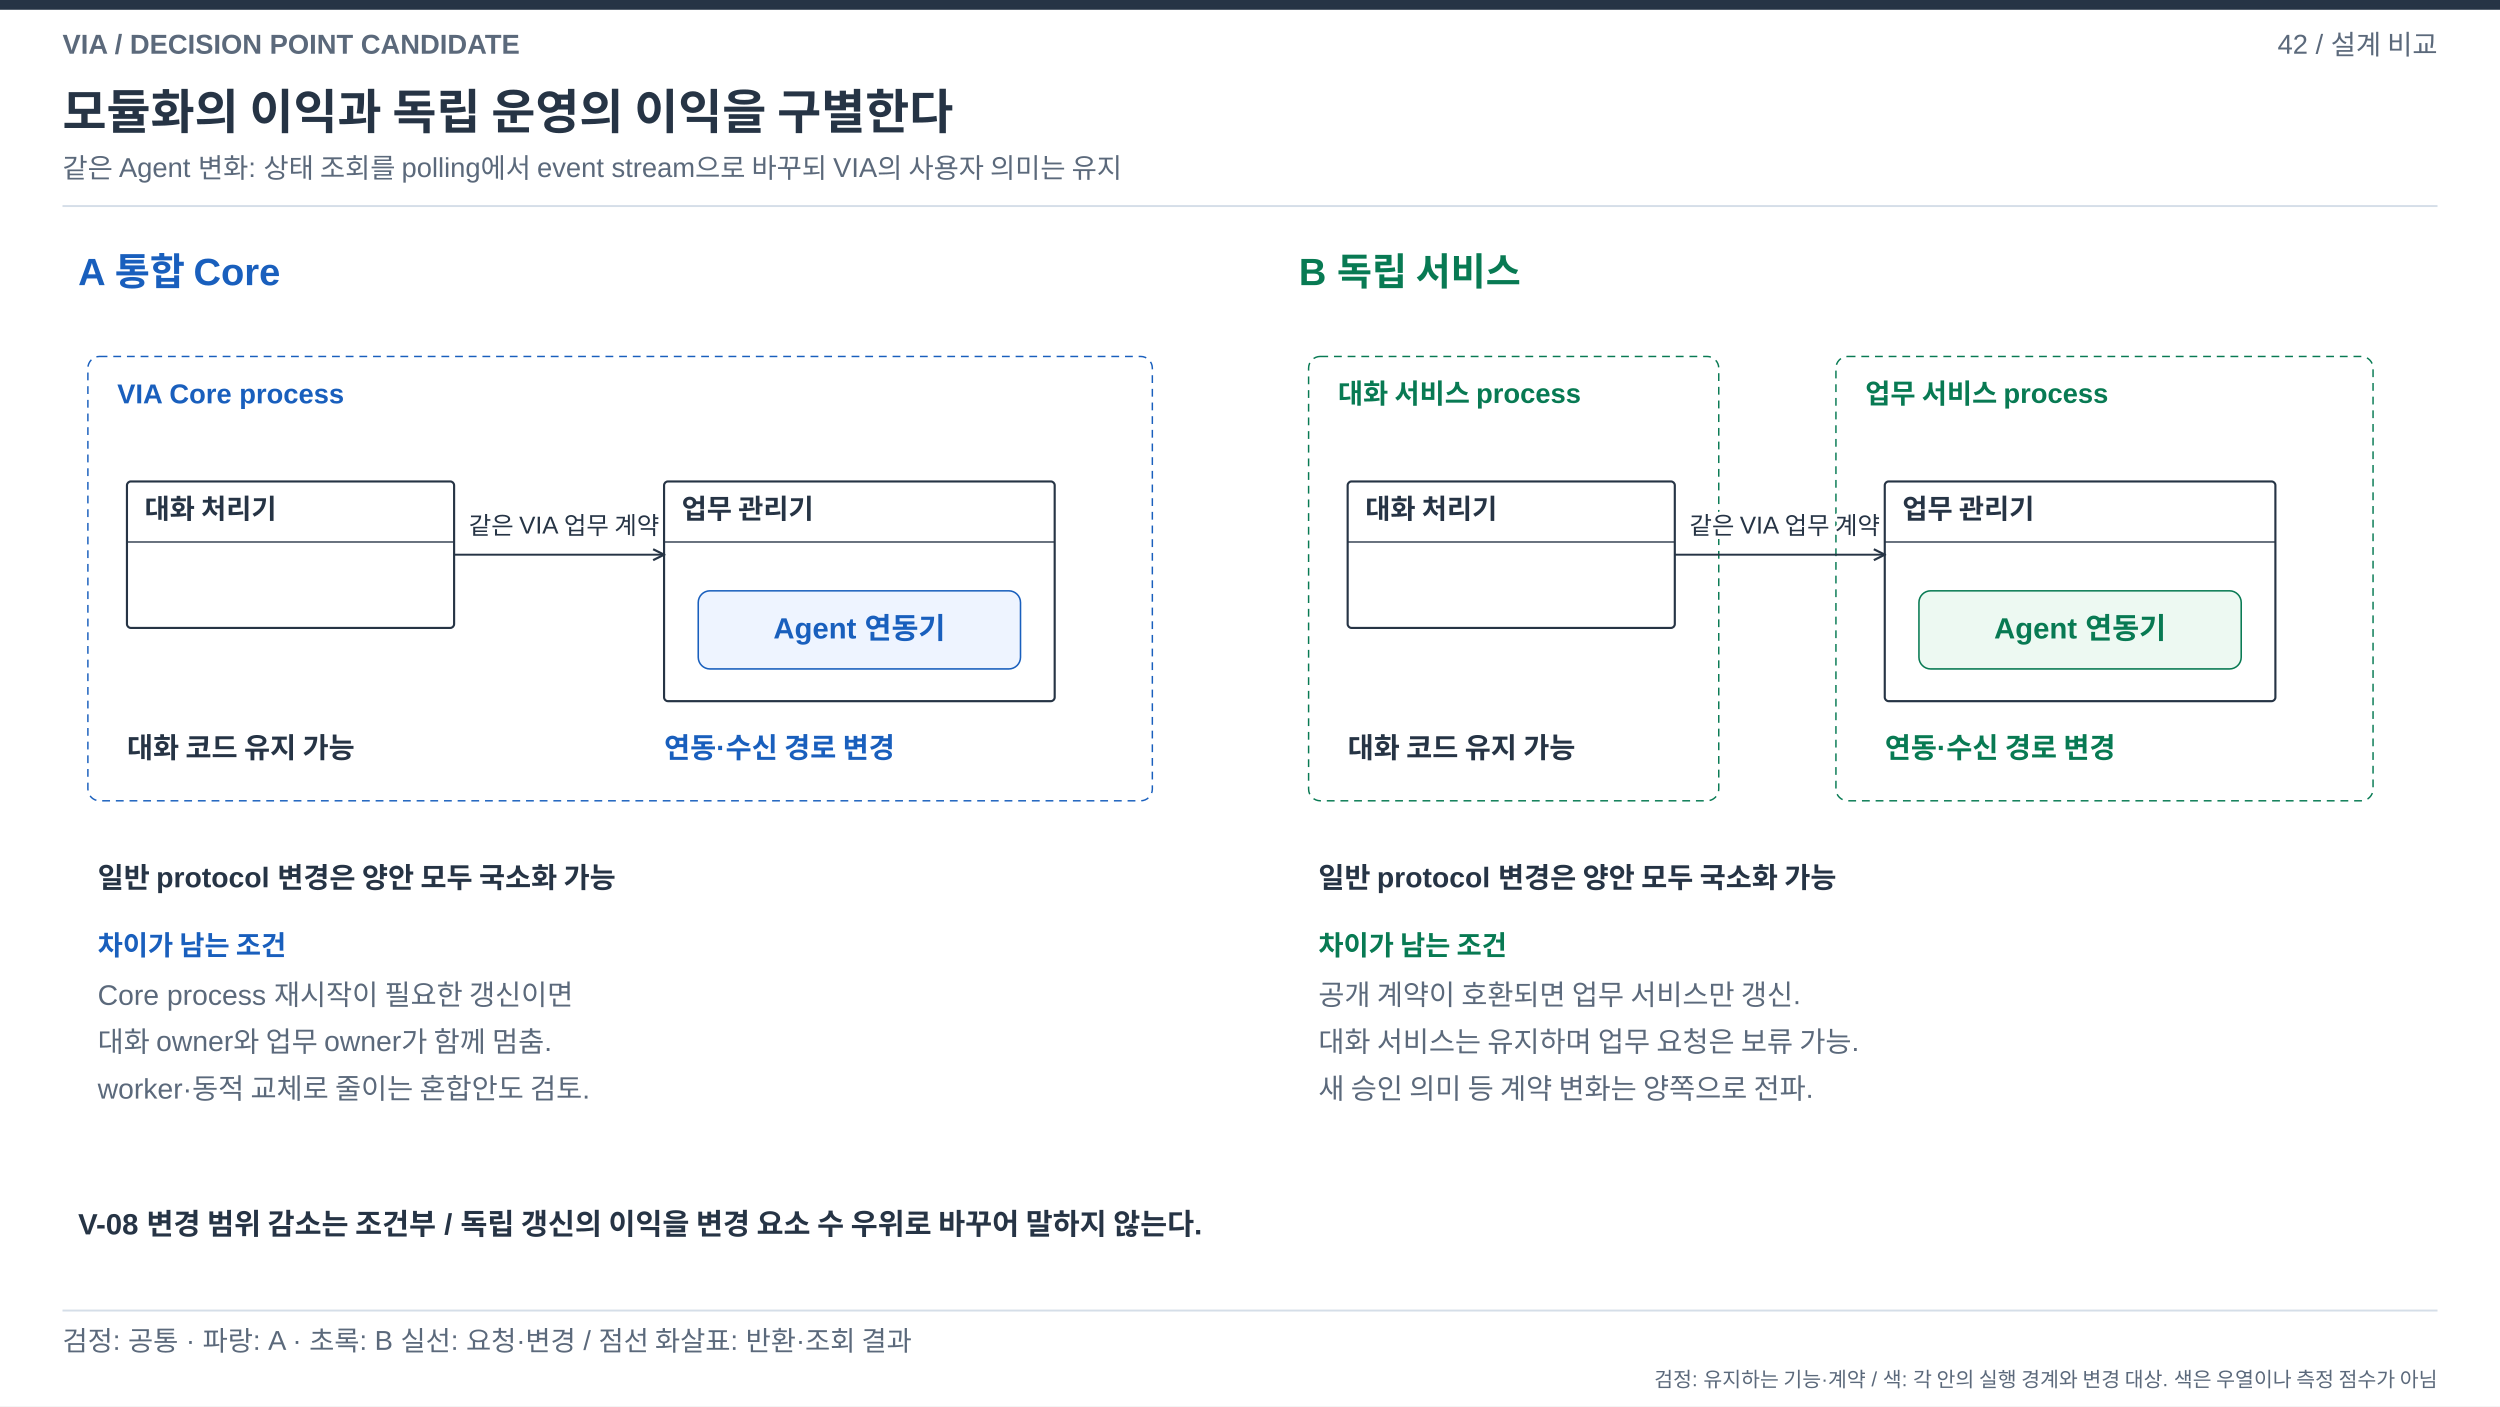
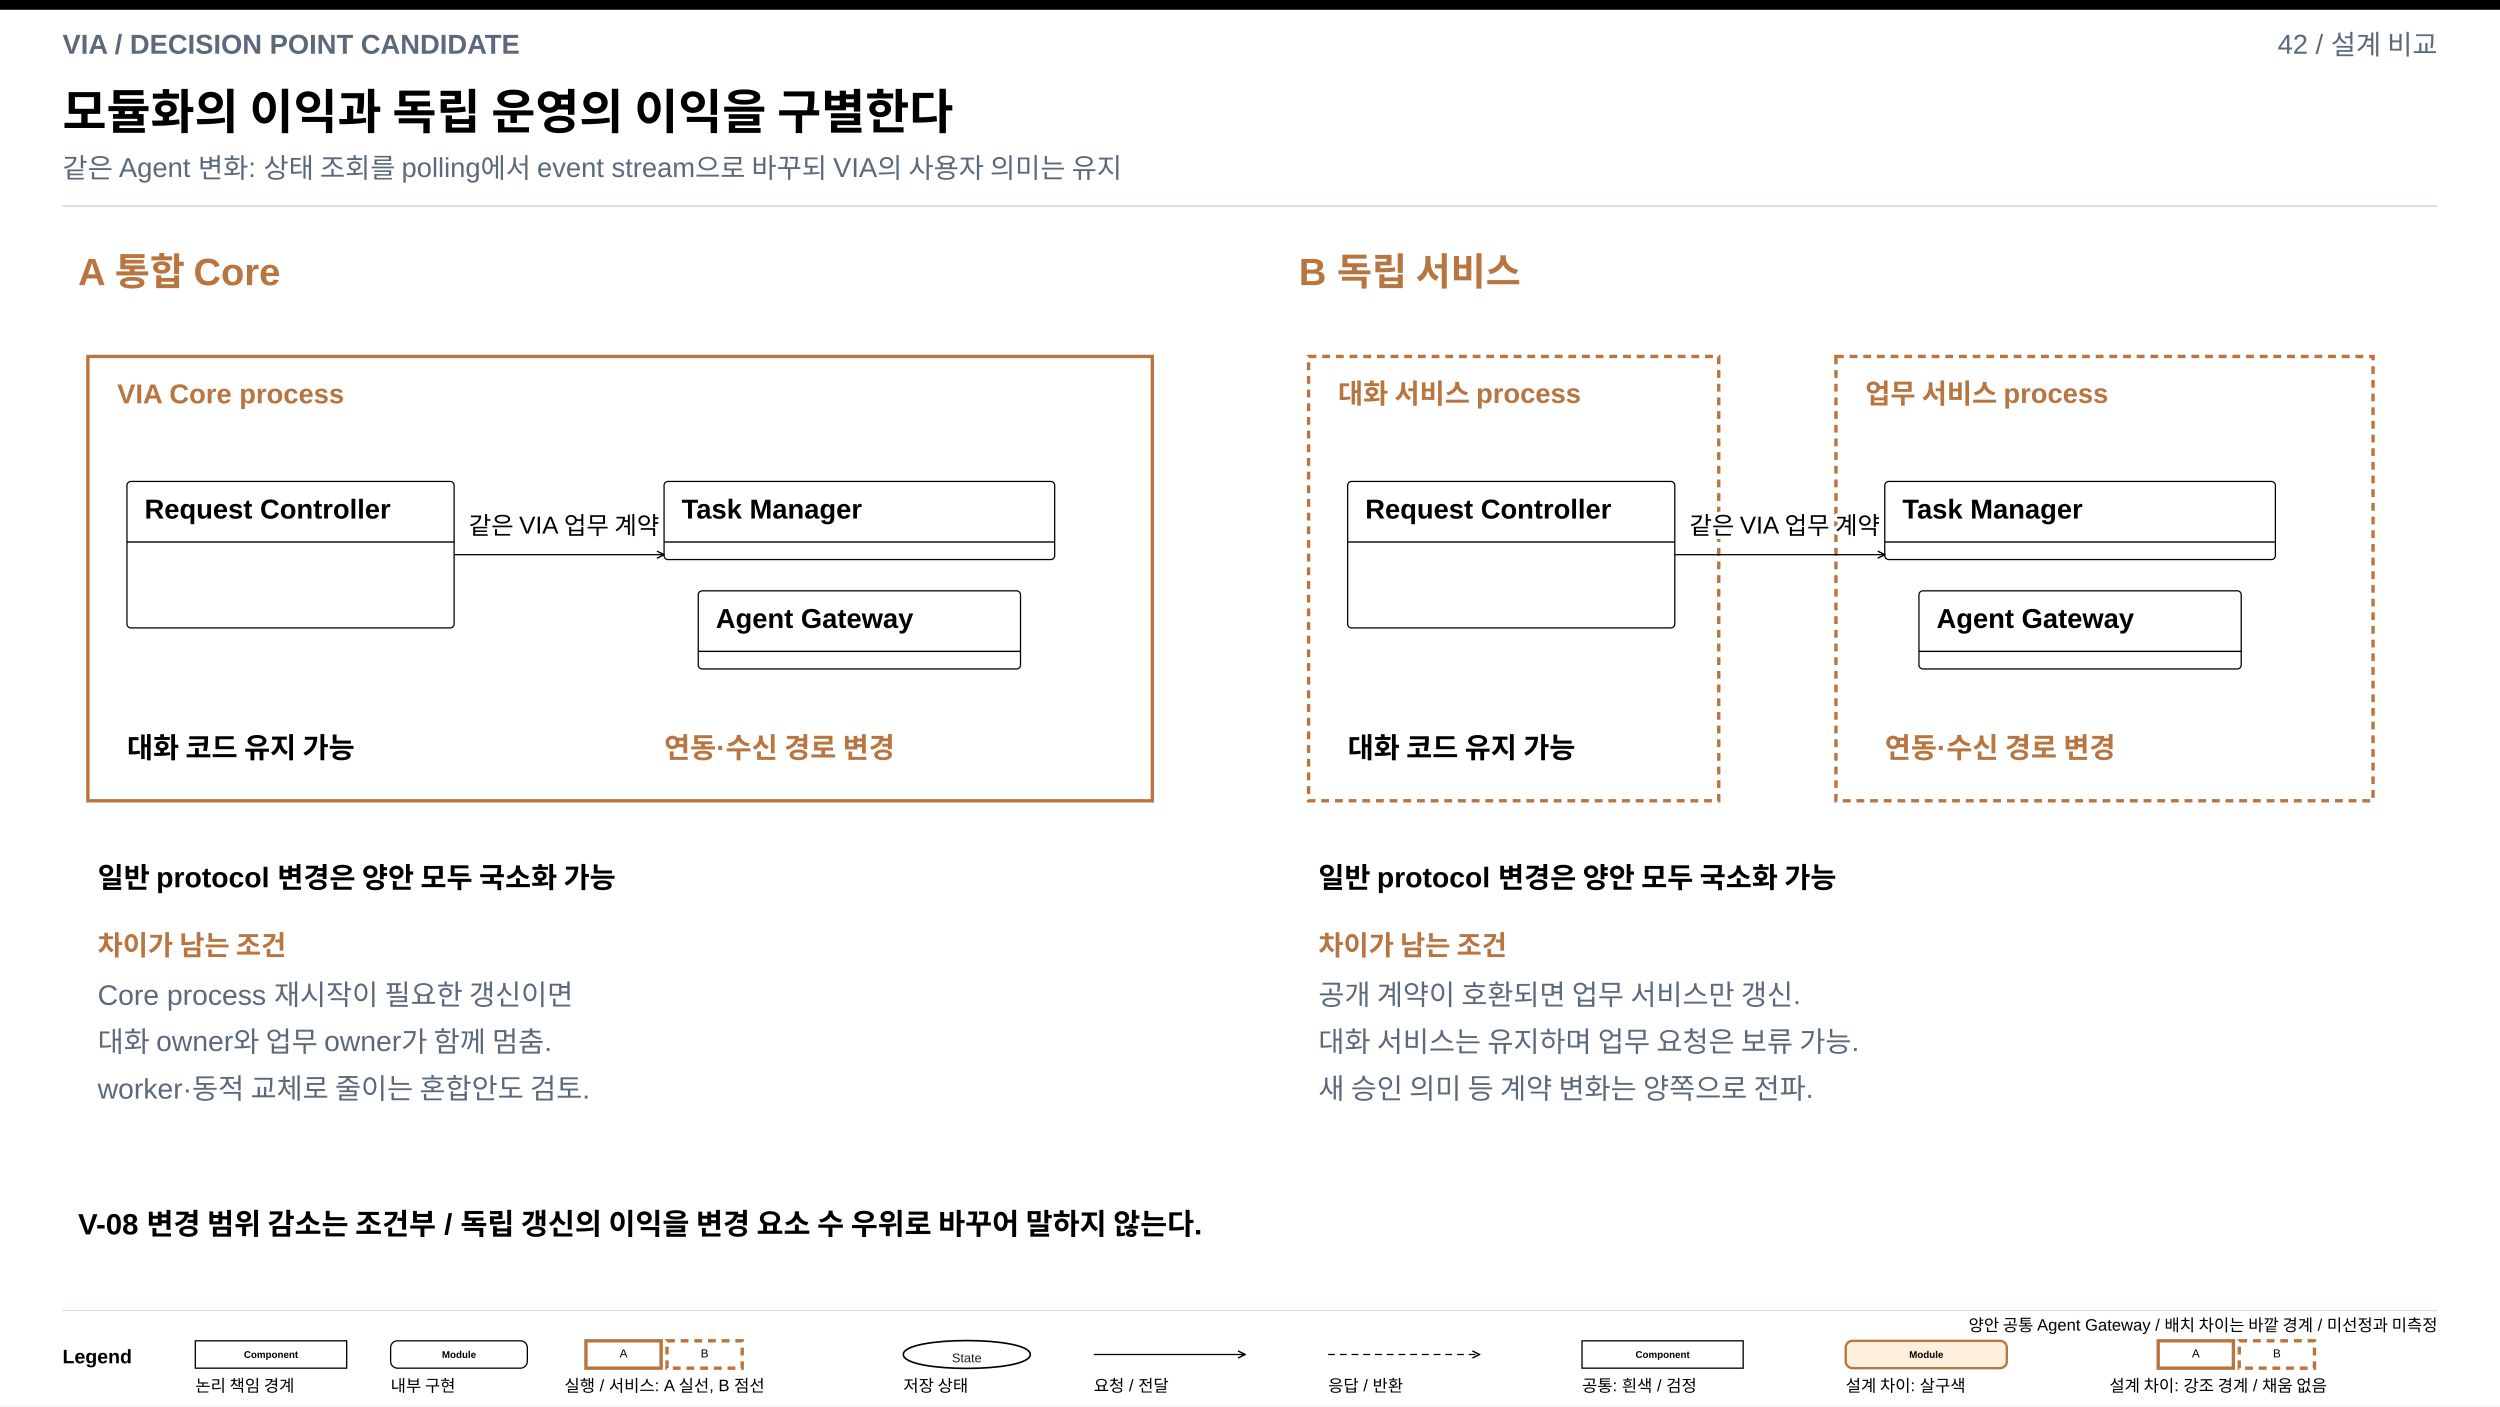
<svg xmlns="http://www.w3.org/2000/svg" width="2560" height="1440" viewBox="0 0 2560 1440" role="img" aria-labelledby="title">
  <defs>
-     <marker id="a263445" viewBox="0 0 10 10" refX="9" refY="5" markerWidth="7" markerHeight="7" orient="auto-start-reverse">
-       <path d="M1 1L9 5L1 9" fill="none" stroke="#263445" stroke-width="1.6" />
+     <marker id="a000000" viewBox="0 0 10 10" refX="9" refY="5" markerWidth="7" markerHeight="7" orient="auto-start-reverse">
+       <path d="M1 1L9 5L1 9" fill="none" stroke="#000000" stroke-width="1.6" />
    </marker>
    <marker id="a195FBD" viewBox="0 0 10 10" refX="9" refY="5" markerWidth="7" markerHeight="7" orient="auto-start-reverse">
      <path d="M1 1L9 5L1 9" fill="none" stroke="#195FBD" stroke-width="1.6" />
    </marker>
    <marker id="a087A53" viewBox="0 0 10 10" refX="9" refY="5" markerWidth="7" markerHeight="7" orient="auto-start-reverse">
      <path d="M1 1L9 5L1 9" fill="none" stroke="#087A53" stroke-width="1.6" />
    </marker>
  </defs>
  <rect width="2560" height="1440" fill="white" />
  <g font-family="Arial, Apple SD Gothic Neo, Malgun Gothic, sans-serif">
-     <rect id="e1" x="0" y="0" width="2560" height="10" rx="0" fill="#263445" stroke="none" stroke-width="1.5" />
-     <rect id="e8" x="90" y="365" width="1090" height="455" rx="12" fill="none" stroke="#195FBD" stroke-width="1.5" stroke-dasharray="8 6" />
-     <rect id="e21" x="1340" y="365" width="420" height="455" rx="12" fill="none" stroke="#087A53" stroke-width="1.5" stroke-dasharray="8 6" />
-     <rect id="e22" x="1880" y="365" width="550" height="455" rx="12" fill="none" stroke="#087A53" stroke-width="1.5" stroke-dasharray="8 6" />
+     <rect id="e1" x="0" y="0" width="2560" height="10" rx="0" fill="#000000" stroke="none" stroke-width="1.5" />
+     <rect id="e8" x="90" y="365" width="1090" height="455" rx="0" fill="white" stroke="#B8753F" stroke-width="3.467" />
+     <rect id="e21" x="1340" y="365" width="420" height="455" rx="0" fill="white" stroke="#B8753F" stroke-width="3.467" stroke-dasharray="8 6" />
+     <rect id="e22" x="1880" y="365" width="550" height="455" rx="0" fill="white" stroke="#B8753F" stroke-width="3.467" stroke-dasharray="8 6" />
+     <rect id="e39" x="200" y="1373" width="155" height="28" rx="0" fill="white" stroke="#000000" stroke-width="1.333" />
+     <rect id="e42" x="400" y="1373" width="140" height="28" rx="7" fill="white" stroke="#000000" stroke-width="1.333" />
+     <rect id="e48" x="1620" y="1373" width="165" height="28" rx="0" fill="white" stroke="#000000" stroke-width="1.333" />
+     <rect id="e51" x="1890" y="1373" width="165" height="28" rx="7" fill="#FFF0DD" stroke="#B8753F" stroke-width="2.4" />
+     <rect id="e54" x="600" y="1373" width="77.0" height="28" rx="0" fill="white" stroke="#B8753F" stroke-width="3.467" />
+     <rect id="e56" x="683.0" y="1373" width="77.0" height="28" rx="0" fill="white" stroke="#B8753F" stroke-width="3.467" stroke-dasharray="8 6" />
+     <rect id="e63" x="2210" y="1373" width="77.0" height="28" rx="0" fill="white" stroke="#B8753F" stroke-width="3.467" />
+     <rect id="e65" x="2293.0" y="1373" width="77.0" height="28" rx="0" fill="white" stroke="#B8753F" stroke-width="3.467" stroke-dasharray="8 6" />
    <g id="Ad" data-component="true">
-       <rect x="130" y="493" width="335" height="150" rx="4" fill="white" stroke="#263445" stroke-width="2.2" />
-       <path d="M130 555H465" stroke="#263445" stroke-width="1.4" />
-       <text x="148" y="531.0" text-anchor="start" font-size="28" font-weight="700" fill="#263445">대화 처리기</text>
+       <rect x="130" y="493" width="335" height="150" rx="4" fill="white" stroke="#000000" stroke-width="1.3" />
+       <path d="M130 555H465" stroke="#000000" stroke-width="1.4" />
+       <text x="148" y="531.0" text-anchor="start" font-size="28" font-weight="700" fill="#000000">Request Controller</text>
    </g>
    <g id="Aw" data-component="true">
-       <rect x="680" y="493" width="400" height="225" rx="4" fill="white" stroke="#263445" stroke-width="2.2" />
-       <path d="M680 555H1080" stroke="#263445" stroke-width="1.4" />
-       <text x="698" y="531.0" text-anchor="start" font-size="28" font-weight="700" fill="#263445">업무 관리기</text>
+       <rect x="680" y="493" width="400" height="80" rx="4" fill="white" stroke="#000000" stroke-width="1.3" />
+       <path d="M680 555H1080" stroke="#000000" stroke-width="1.4" />
+       <text x="698" y="531.0" text-anchor="start" font-size="28" font-weight="700" fill="#000000">Task Manager</text>
+     </g>
+     <g id="Aad" data-component="true">
+       <rect x="715" y="605" width="330" height="80" rx="4" fill="white" stroke="#000000" stroke-width="1.3" />
+       <path d="M715 667H1045" stroke="#000000" stroke-width="1.4" />
+       <text x="733" y="643.0" text-anchor="start" font-size="28" font-weight="700" fill="#000000">Agent Gateway</text>
    </g>
    <g id="Bd" data-component="true">
-       <rect x="1380" y="493" width="335" height="150" rx="4" fill="white" stroke="#263445" stroke-width="2.2" />
-       <path d="M1380 555H1715" stroke="#263445" stroke-width="1.4" />
-       <text x="1398" y="531.0" text-anchor="start" font-size="28" font-weight="700" fill="#263445">대화 처리기</text>
+       <rect x="1380" y="493" width="335" height="150" rx="4" fill="white" stroke="#000000" stroke-width="1.3" />
+       <path d="M1380 555H1715" stroke="#000000" stroke-width="1.4" />
+       <text x="1398" y="531.0" text-anchor="start" font-size="28" font-weight="700" fill="#000000">Request Controller</text>
    </g>
    <g id="Bw" data-component="true">
-       <rect x="1930" y="493" width="400" height="225" rx="4" fill="white" stroke="#263445" stroke-width="2.2" />
-       <path d="M1930 555H2330" stroke="#263445" stroke-width="1.4" />
-       <text x="1948" y="531.0" text-anchor="start" font-size="28" font-weight="700" fill="#263445">업무 관리기</text>
+       <rect x="1930" y="493" width="400" height="80" rx="4" fill="white" stroke="#000000" stroke-width="1.3" />
+       <path d="M1930 555H2330" stroke="#000000" stroke-width="1.4" />
+       <text x="1948" y="531.0" text-anchor="start" font-size="28" font-weight="700" fill="#000000">Task Manager</text>
+     </g>
+     <g id="Bad" data-component="true">
+       <rect x="1965" y="605" width="330" height="80" rx="4" fill="white" stroke="#000000" stroke-width="1.3" />
+       <path d="M1965 667H2295" stroke="#000000" stroke-width="1.4" />
+       <text x="1983" y="643.0" text-anchor="start" font-size="28" font-weight="700" fill="#000000">Agent Gateway</text>
    </g>
    <polyline id="e6" points="64,211 2496,211" fill="none" stroke="#D5DEE8" stroke-width="2" />
-     <polyline id="e13" points="465,568.0 680,568.0" fill="none" stroke="#263445" stroke-width="2" marker-end="url(#a263445)" />
-     <polyline id="e28" points="1715,568.0 1930,568.0" fill="none" stroke="#263445" stroke-width="2" marker-end="url(#a263445)" />
-     <polyline id="e36" points="64,1342 2496,1342" fill="none" stroke="#D5DEE8" stroke-width="2" />
-     <g id="Aad" data-node="true" data-x="715" data-y="605" data-w="330" data-h="80">
-       <rect x="715" y="605" width="330" height="80" rx="12" fill="#EEF4FF" stroke="#195FBD" stroke-width="1.6" />
-       <text x="880.0" y="653.8" text-anchor="middle" font-size="30" font-weight="700" fill="#195FBD">Agent 연동기</text>
-     </g>
-     <g id="Bad" data-node="true" data-x="1965" data-y="605" data-w="330" data-h="80">
-       <rect x="1965" y="605" width="330" height="80" rx="12" fill="#EDF9F2" stroke="#087A53" stroke-width="1.6" />
-       <text x="2130.0" y="653.8" text-anchor="middle" font-size="30" font-weight="700" fill="#087A53">Agent 연동기</text>
+     <polyline id="e13" points="465,568.0 680,568.0" fill="none" stroke="#000000" stroke-width="1.3" marker-end="url(#a000000)" />
+     <polyline id="e28" points="1715,568.0 1930,568.0" fill="none" stroke="#000000" stroke-width="1.3" marker-end="url(#a000000)" />
+     <polyline id="e36" points="64,1342 2496,1342" fill="none" stroke="#D5DEE8" stroke-width="1.3" />
+     <polyline id="e59" points="1120,1387 1275,1387" fill="none" stroke="#000000" stroke-width="1.3" marker-end="url(#a000000)" />
+     <polyline id="e61" points="1360,1387 1515,1387" fill="none" stroke="#000000" stroke-width="1.3" stroke-dasharray="7 5" marker-end="url(#a000000)" />
+     <g id="e45" data-node="true" data-x="925" data-y="1373" data-w="130" data-h="28">
+       <path d="M925 1387C925 1368 1055 1368 1055 1387V1387C1055 1406 925 1406 925 1387Z M925 1387C925 1406 1055 1406 1055 1387" fill="white" stroke="#000000" stroke-width="1.7" />
    </g>
    <g id="e2">
      <text x="64" y="55.0" text-anchor="start" font-size="28" font-weight="700" fill="#5B697B">VIA / DECISION POINT CANDIDATE</text>
    </g>
    <g id="e3">
      <text x="2496" y="55.0" text-anchor="end" font-size="28" font-weight="400" fill="#5B697B">42  /  설계 비교</text>
    </g>
    <g id="e4">
-       <text x="64" y="132.0" text-anchor="start" font-size="49" font-weight="700" fill="#263445">모듈화의 이익과 독립 운영의 이익을 구별한다</text>
+       <text x="64" y="132.0" text-anchor="start" font-size="49" font-weight="700" fill="#000000">모듈화의 이익과 독립 운영의 이익을 구별한다</text>
    </g>
    <g id="e5">
      <text x="64" y="182.0" text-anchor="start" font-size="28" font-weight="400" fill="#5B697B">같은 Agent 변화: 상태 조회를 polling에서 event stream으로 바꾸되 VIA의 사용자 의미는 유지</text>
    </g>
    <g id="e7">
-       <text x="80" y="292.0" text-anchor="start" font-size="39" font-weight="700" fill="#195FBD">A  통합 Core</text>
+       <text x="80" y="292.0" text-anchor="start" font-size="39" font-weight="700" fill="#B8753F">A  통합 Core</text>
    </g>
    <g id="e9">
-       <text x="120" y="413.0" text-anchor="start" font-size="28" font-weight="700" fill="#195FBD">VIA Core process</text>
+       <text x="120" y="413.0" text-anchor="start" font-size="28" font-weight="700" fill="#B8753F">VIA Core process</text>
    </g>
    <g id="e14" paint-order="stroke" stroke="white" stroke-width="7" stroke-linejoin="round">
-       <text x="480" y="547.0" text-anchor="start" font-size="25" font-weight="400" fill="#263445">같은 VIA 업무 계약</text>
+       <text x="480" y="547.0" text-anchor="start" font-size="25" font-weight="400" fill="#000000">같은 VIA 업무 계약</text>
    </g>
    <g id="e15">
-       <text x="130" y="776.0" text-anchor="start" font-size="29" font-weight="700" fill="#263445">대화 코드 유지 가능</text>
+       <text x="130" y="776.0" text-anchor="start" font-size="29" font-weight="700" fill="#000000">대화 코드 유지 가능</text>
    </g>
    <g id="e16">
-       <text x="680" y="776.0" text-anchor="start" font-size="29" font-weight="700" fill="#195FBD">연동·수신 경로 변경</text>
+       <text x="680" y="776.0" text-anchor="start" font-size="29" font-weight="700" fill="#B8753F">연동·수신 경로 변경</text>
    </g>
    <g id="e17">
-       <text x="100" y="909.0" text-anchor="start" font-size="29" font-weight="700" fill="#263445">일반 protocol 변경은 양안 모두 국소화 가능</text>
+       <text x="100" y="909.0" text-anchor="start" font-size="29" font-weight="700" fill="#000000">일반 protocol 변경은 양안 모두 국소화 가능</text>
    </g>
    <g id="e18">
-       <text x="100" y="978.0" text-anchor="start" font-size="28" font-weight="700" fill="#195FBD">차이가 남는 조건</text>
+       <text x="100" y="978.0" text-anchor="start" font-size="28" font-weight="700" fill="#B8753F">차이가 남는 조건</text>
    </g>
    <g id="e19">
      <text x="100" y="1029" text-anchor="start" font-size="29" font-weight="400" fill="#5B697B">Core process 재시작이 필요한 갱신이면</text>
      <text x="100" y="1077" text-anchor="start" font-size="29" font-weight="400" fill="#5B697B">대화 owner와 업무 owner가 함께 멈춤.</text>
      <text x="100" y="1125" text-anchor="start" font-size="29" font-weight="400" fill="#5B697B">worker·동적 교체로 줄이는 혼합안도 검토.</text>
    </g>
    <g id="e20">
-       <text x="1330" y="292.0" text-anchor="start" font-size="39" font-weight="700" fill="#087A53">B  독립 서비스</text>
+       <text x="1330" y="292.0" text-anchor="start" font-size="39" font-weight="700" fill="#B8753F">B  독립 서비스</text>
    </g>
    <g id="e23">
-       <text x="1370" y="413.0" text-anchor="start" font-size="28" font-weight="700" fill="#087A53">대화 서비스 process</text>
+       <text x="1370" y="413.0" text-anchor="start" font-size="28" font-weight="700" fill="#B8753F">대화 서비스 process</text>
    </g>
    <g id="e24">
-       <text x="1910" y="413.0" text-anchor="start" font-size="28" font-weight="700" fill="#087A53">업무 서비스 process</text>
+       <text x="1910" y="413.0" text-anchor="start" font-size="28" font-weight="700" fill="#B8753F">업무 서비스 process</text>
    </g>
    <g id="e29" paint-order="stroke" stroke="white" stroke-width="7" stroke-linejoin="round">
-       <text x="1730" y="547.0" text-anchor="start" font-size="25" font-weight="400" fill="#263445">같은 VIA 업무 계약</text>
+       <text x="1730" y="547.0" text-anchor="start" font-size="25" font-weight="400" fill="#000000">같은 VIA 업무 계약</text>
    </g>
    <g id="e30">
-       <text x="1380" y="776.0" text-anchor="start" font-size="29" font-weight="700" fill="#263445">대화 코드 유지 가능</text>
+       <text x="1380" y="776.0" text-anchor="start" font-size="29" font-weight="700" fill="#000000">대화 코드 유지 가능</text>
    </g>
    <g id="e31">
-       <text x="1930" y="776.0" text-anchor="start" font-size="29" font-weight="700" fill="#087A53">연동·수신 경로 변경</text>
+       <text x="1930" y="776.0" text-anchor="start" font-size="29" font-weight="700" fill="#B8753F">연동·수신 경로 변경</text>
    </g>
    <g id="e32">
-       <text x="1350" y="909.0" text-anchor="start" font-size="29" font-weight="700" fill="#263445">일반 protocol 변경은 양안 모두 국소화 가능</text>
+       <text x="1350" y="909.0" text-anchor="start" font-size="29" font-weight="700" fill="#000000">일반 protocol 변경은 양안 모두 국소화 가능</text>
    </g>
    <g id="e33">
-       <text x="1350" y="978.0" text-anchor="start" font-size="28" font-weight="700" fill="#087A53">차이가 남는 조건</text>
+       <text x="1350" y="978.0" text-anchor="start" font-size="28" font-weight="700" fill="#B8753F">차이가 남는 조건</text>
    </g>
    <g id="e34">
      <text x="1350" y="1029" text-anchor="start" font-size="29" font-weight="400" fill="#5B697B">공개 계약이 호환되면 업무 서비스만 갱신.</text>
      <text x="1350" y="1077" text-anchor="start" font-size="29" font-weight="400" fill="#5B697B">대화 서비스는 유지하며 업무 요청은 보류 가능.</text>
      <text x="1350" y="1125" text-anchor="start" font-size="29" font-weight="400" fill="#5B697B">새 승인 의미 등 계약 변화는 양쪽으로 전파.</text>
    </g>
    <g id="e35">
-       <text x="80" y="1264.0" text-anchor="start" font-size="30" font-weight="700" fill="#263445">V-08  변경 범위 감소는 조건부  /  독립 갱신의 이익을 변경 요소 수 우위로 바꾸어 말하지 않는다.</text>
+       <text x="80" y="1264.0" text-anchor="start" font-size="30" font-weight="700" fill="#000000">V-08  변경 범위 감소는 조건부  /  독립 갱신의 이익을 변경 요소 수 우위로 바꾸어 말하지 않는다.</text>
    </g>
    <g id="e37">
-       <text x="64" y="1383.0" text-anchor="start" font-size="28" font-weight="400" fill="#5B697B">검정: 공통  ·  파랑: A  ·  초록: B     실선: 요청·변경  /  점선 화살표: 반환·조회 결과</text>
+       <text x="2496" y="1363.0" text-anchor="end" font-size="17" font-weight="400" fill="#000000">양안 공통 Agent Gateway / 배치 차이는 바깥 경계 / 미선정과 미측정</text>
    </g>
    <g id="e38">
-       <text x="2496" y="1420.0" text-anchor="end" font-size="21" font-weight="400" fill="#5B697B">검정: 유지하는 기능·계약 / 색: 각 안의 실행 경계와 변경 대상. 색은 우열이나 측정 점수가 아님</text>
+       <text x="64" y="1396.0" text-anchor="start" font-size="20" font-weight="700" fill="#000000">Legend</text>
+     </g>
+     <g id="e40">
+       <text x="277.5" y="1390.5" text-anchor="middle" font-size="10" font-weight="700" fill="#000000">Component</text>
+     </g>
+     <g id="e41">
+       <text x="200" y="1425.0" text-anchor="start" font-size="17" font-weight="400" fill="#000000">논리 책임 경계</text>
+     </g>
+     <g id="e43">
+       <text x="470.0" y="1390.5" text-anchor="middle" font-size="10" font-weight="700" fill="#000000">Module</text>
+     </g>
+     <g id="e44">
+       <text x="400" y="1425.0" text-anchor="start" font-size="17" font-weight="400" fill="#000000">내부 구현</text>
+     </g>
+     <g id="e46">
+       <text x="990.0" y="1395.0" text-anchor="middle" font-size="13" font-weight="400" fill="#18232E">State</text>
+     </g>
+     <g id="e47">
+       <text x="925" y="1425.0" text-anchor="start" font-size="17" font-weight="400" fill="#000000">저장 상태</text>
+     </g>
+     <g id="e49">
+       <text x="1702.5" y="1390.5" text-anchor="middle" font-size="10" font-weight="700" fill="#000000">Component</text>
+     </g>
+     <g id="e50">
+       <text x="1620" y="1425.0" text-anchor="start" font-size="17" font-weight="400" fill="#000000">공통: 흰색 / 검정</text>
+     </g>
+     <g id="e52">
+       <text x="1972.5" y="1390.5" text-anchor="middle" font-size="10" font-weight="700" fill="#000000">Module</text>
+     </g>
+     <g id="e53">
+       <text x="1890" y="1425.0" text-anchor="start" font-size="17" font-weight="400" fill="#000000">설계 차이: 살구색</text>
+     </g>
+     <g id="e55">
+       <text x="638.5" y="1390.0" text-anchor="middle" font-size="12" font-weight="400" fill="#000000">A</text>
+     </g>
+     <g id="e57">
+       <text x="721.5" y="1390.0" text-anchor="middle" font-size="12" font-weight="400" fill="#000000">B</text>
+     </g>
+     <g id="e58">
+       <text x="578" y="1425.0" text-anchor="start" font-size="17" font-weight="400" fill="#000000">실행 / 서비스: A 실선, B 점선</text>
+     </g>
+     <g id="e60">
+       <text x="1120" y="1425.0" text-anchor="start" font-size="17" font-weight="400" fill="#000000">요청 / 전달</text>
+     </g>
+     <g id="e62">
+       <text x="1360" y="1425.0" text-anchor="start" font-size="17" font-weight="400" fill="#000000">응답 / 반환</text>
+     </g>
+     <g id="e64">
+       <text x="2248.5" y="1390.0" text-anchor="middle" font-size="12" font-weight="400" fill="#000000">A</text>
+     </g>
+     <g id="e66">
+       <text x="2331.5" y="1390.0" text-anchor="middle" font-size="12" font-weight="400" fill="#000000">B</text>
+     </g>
+     <g id="e67">
+       <text x="2160" y="1425.0" text-anchor="start" font-size="17" font-weight="400" fill="#000000">설계 차이: 강조 경계 / 채움 없음</text>
    </g>
  </g>
</svg>
